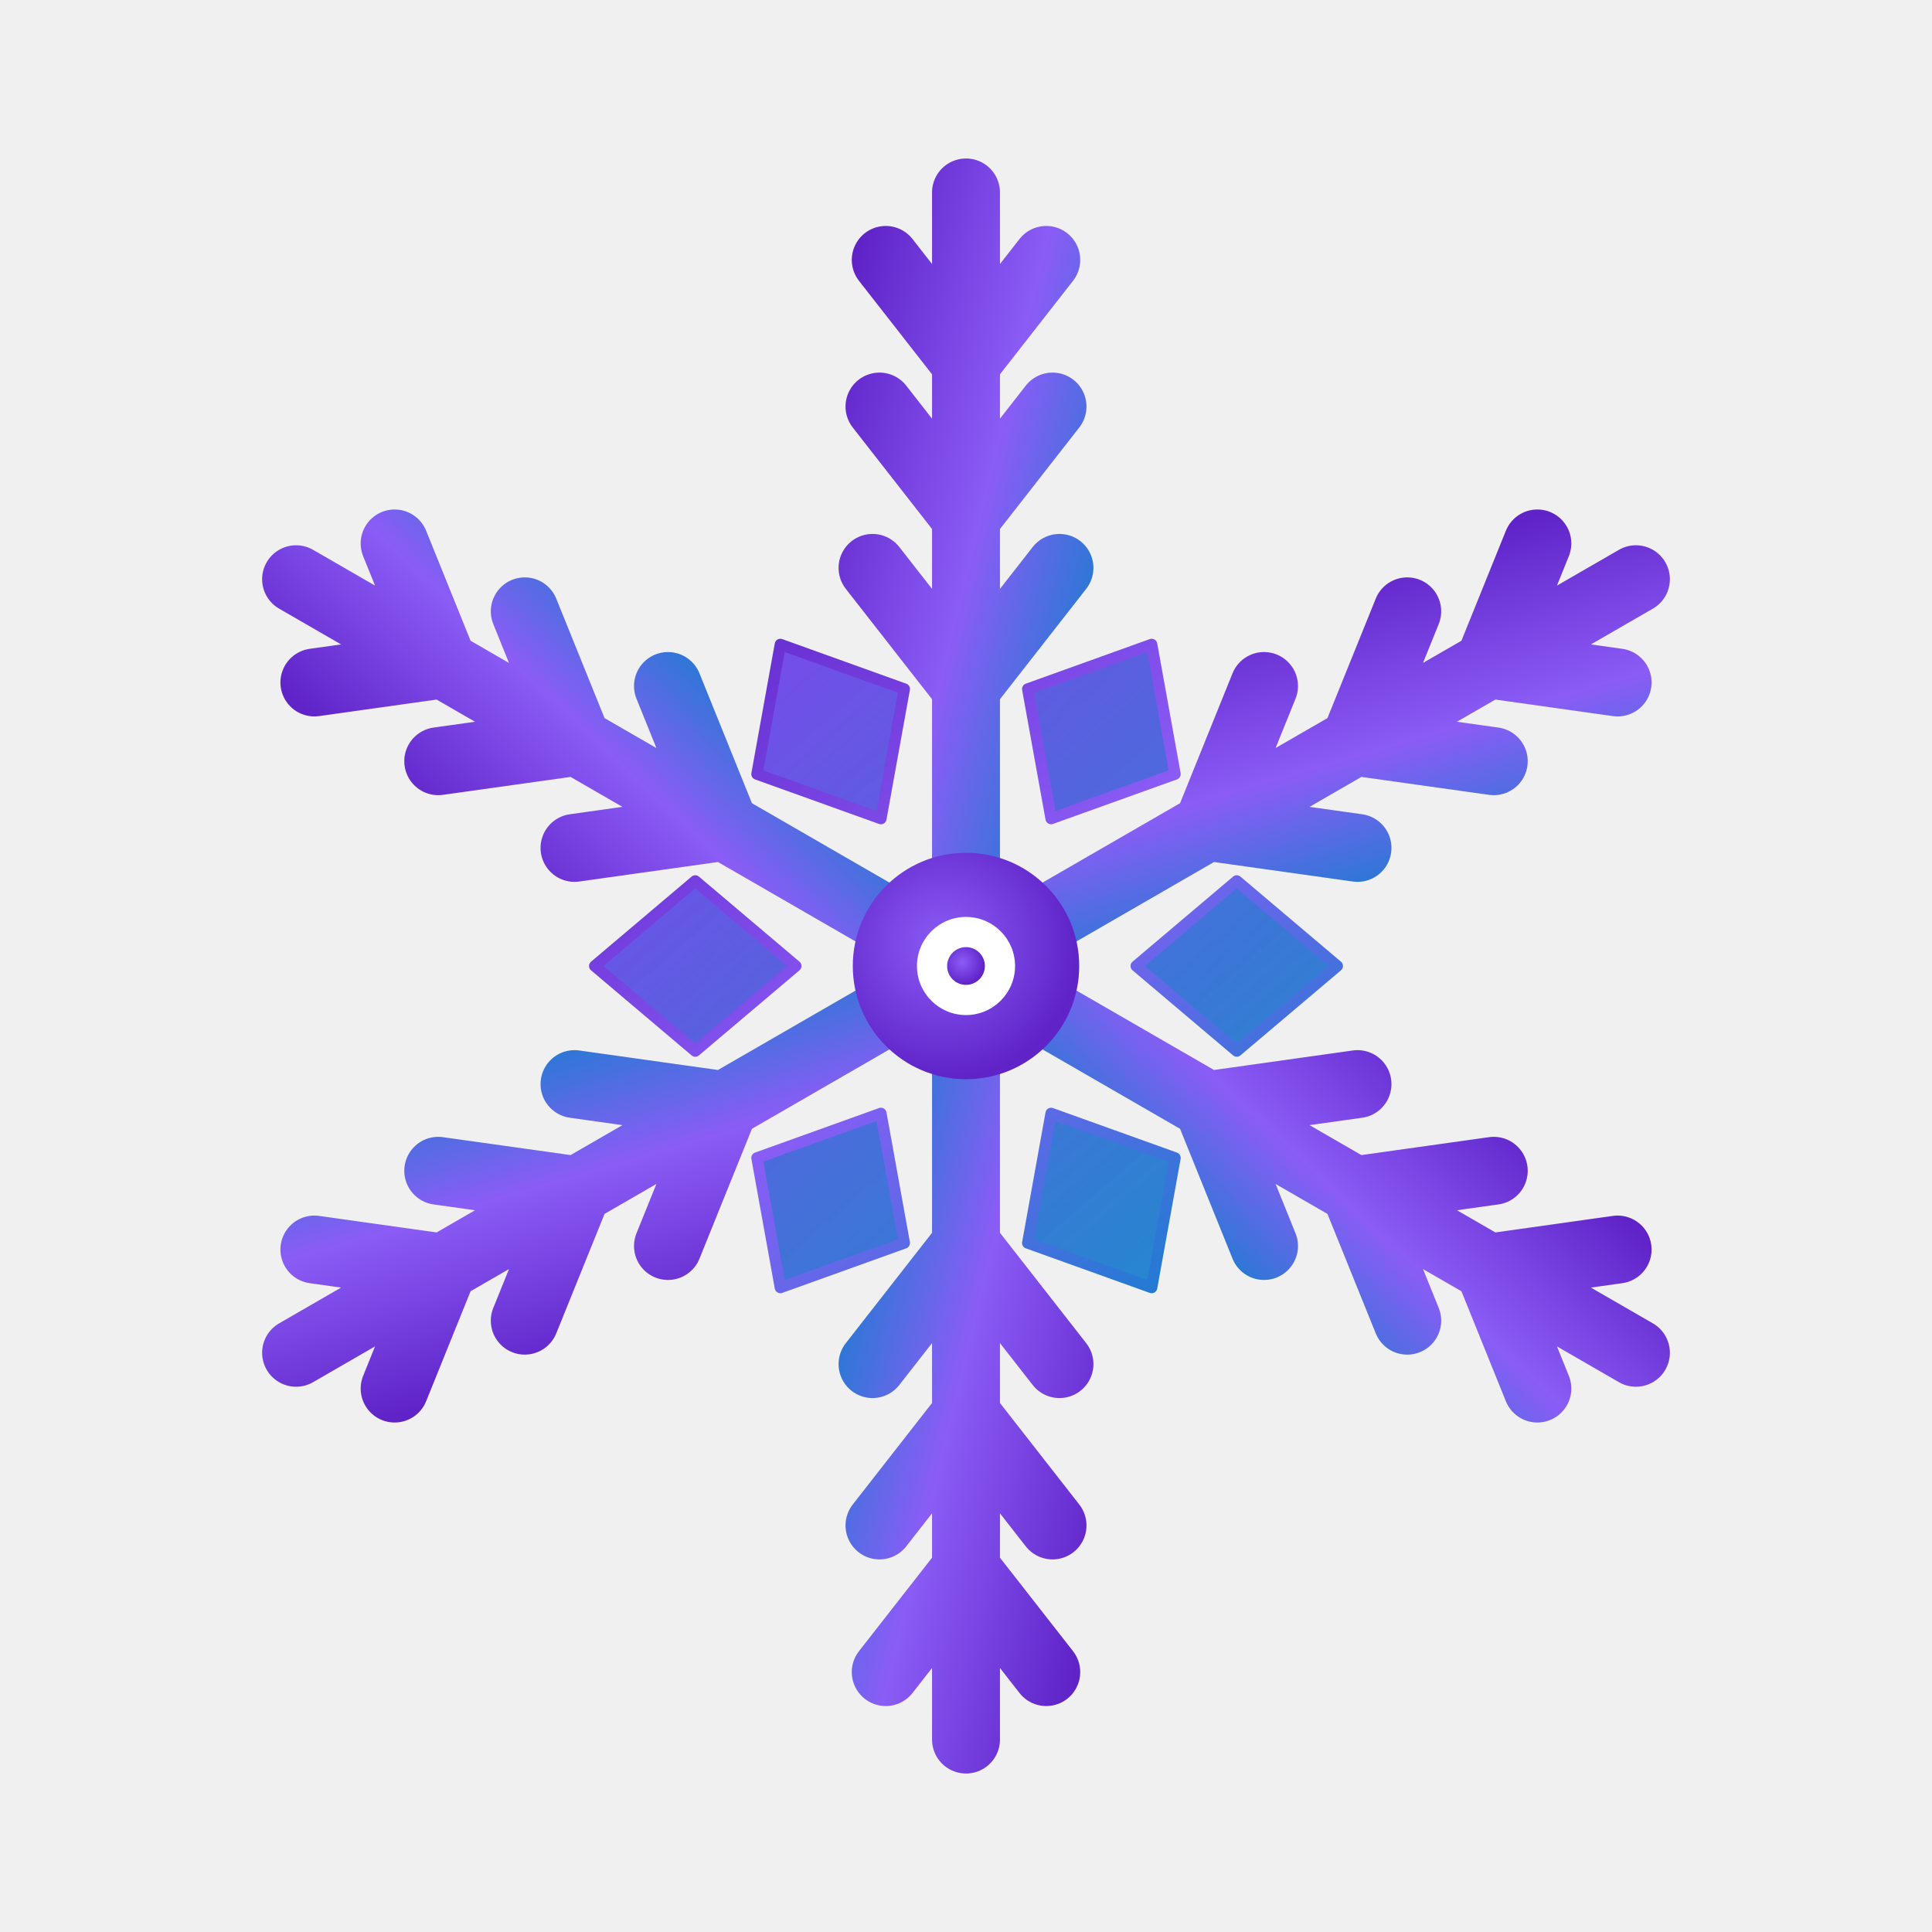
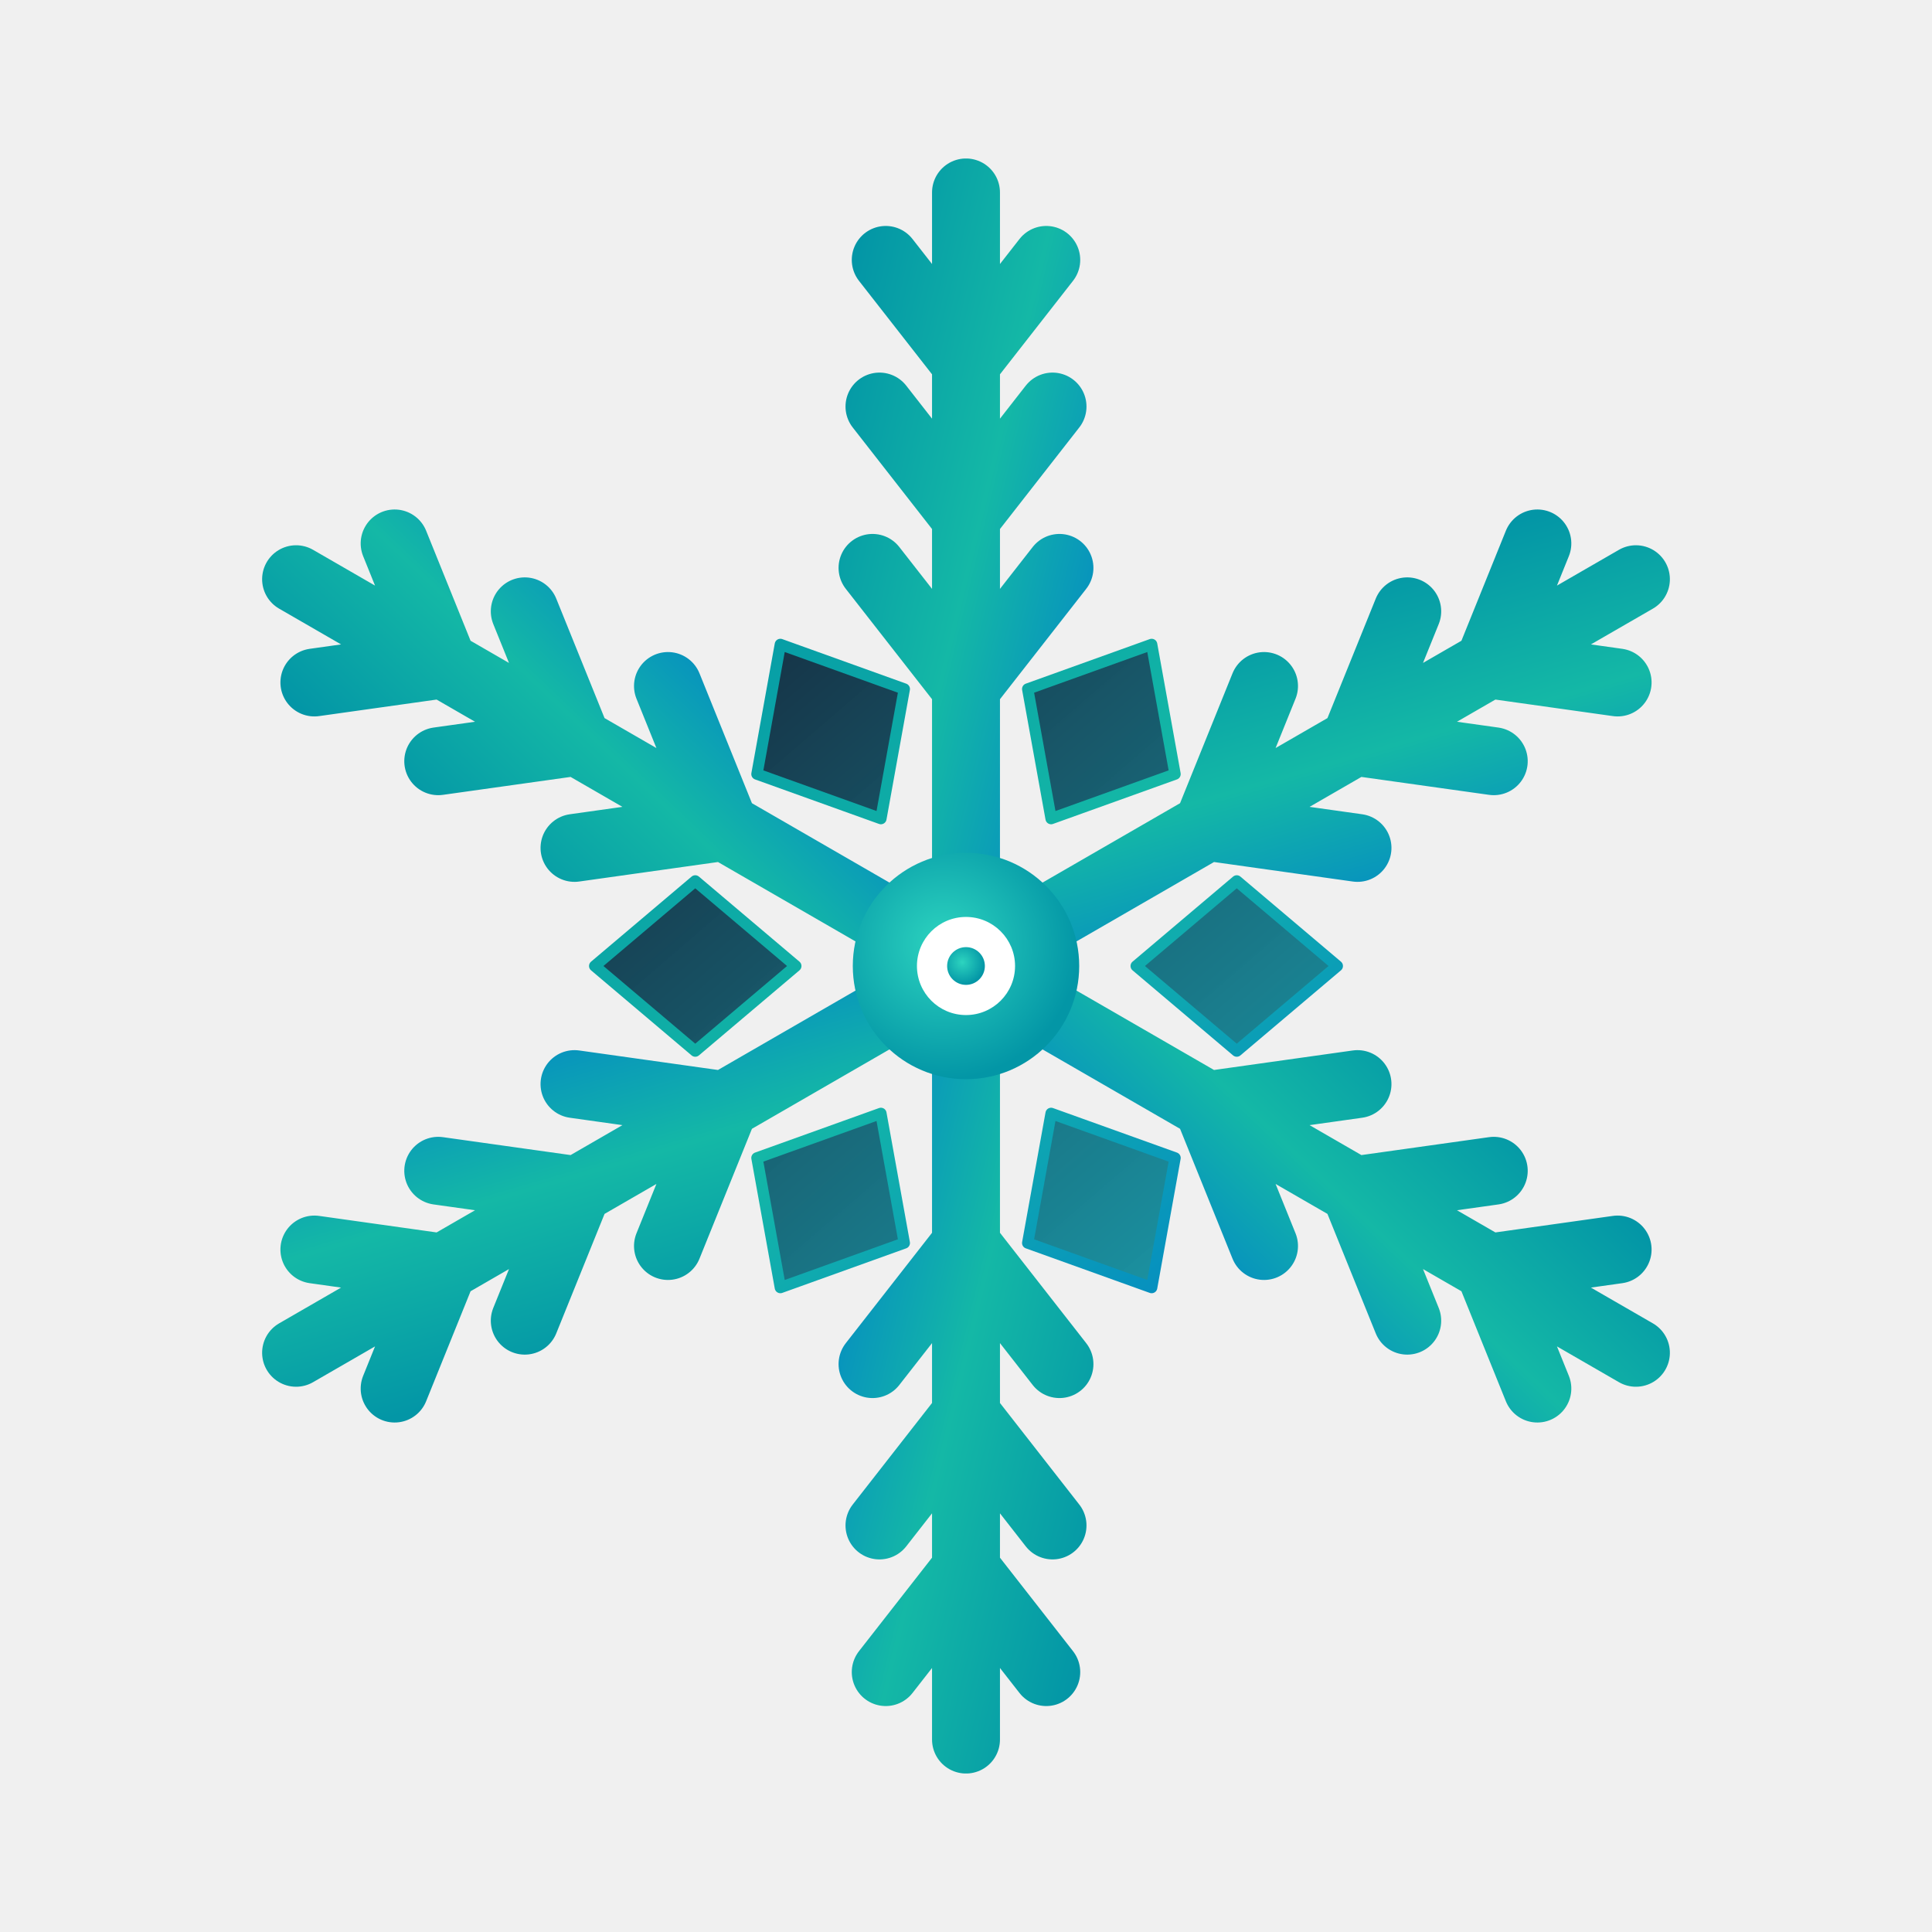
<svg xmlns="http://www.w3.org/2000/svg" viewBox="0 0 512 512" width="100%" height="100%">
  <defs>
    <linearGradient id="frostyGrad" x1="0%" y1="0%" x2="100%" y2="100%">
-       <stop offset="0%" stop-color="#5F23C8" />
-       <stop offset="50%" stop-color="#8B5CF6" />
+       <stop offset="0%" stop-color="#0396A6" />
+       <stop offset="50%" stop-color="#14B8A6" />
      <stop offset="100%" stop-color="#0284C7" />
    </linearGradient>
    <linearGradient id="facetGrad" x1="0%" y1="0%" x2="100%" y2="100%">
-       <stop offset="0%" stop-color="#7C3AED" stop-opacity="0.95" />
-       <stop offset="100%" stop-color="#0284C7" stop-opacity="0.9" />
+       <stop offset="0%" stop-color="#0A1A2F" stop-opacity="0.95" />
+       <stop offset="100%" stop-color="#0396A6" stop-opacity="0.9" />
    </linearGradient>
    <radialGradient id="ringGrad" cx="40%" cy="40%" r="60%">
-       <stop offset="0%" stop-color="#8B5CF6" />
-       <stop offset="100%" stop-color="#5F23C8" />
+       <stop offset="0%" stop-color="#2DD4BF" />
+       <stop offset="100%" stop-color="#0396A6" />
    </radialGradient>
  </defs>
  <g transform="translate(256, 256)">
    <path d="M 22.55 -39.06 L 55.40 -50.86 L 49.20 -85.22 L 16.35 -73.41 Z M 45.10 -0.00 L 71.75 22.55 L 98.40 -0.00 L 71.75 -22.55 Z M 22.55 39.06 L 16.35 73.41 L 49.20 85.22 L 55.40 50.86 Z M -22.55 39.06 L -55.40 50.86 L -49.20 85.22 L -16.35 73.41 Z M -45.10 0.00 L -71.75 -22.55 L -98.40 0.00 L -71.75 22.55 Z M -22.55 -39.06 L -16.35 -73.41 L -49.20 -85.22 L -55.40 -50.86 Z" fill="url(#facetGrad)" stroke="url(#frostyGrad)" stroke-width="3" stroke-linejoin="round" />
    <g transform="rotate(0)">
      <path d="M 0 0 L 0 -205.00 M 0 -73.80 L 24.77 -105.50 M 0 -73.80 L -24.77 -105.50 M 0 -118.90 L 22.93 -148.26 M 0 -118.90 L -22.93 -148.26 M 0 -159.90 L 21.27 -187.12 M 0 -159.90 L -21.27 -187.12 " fill="none" stroke="url(#frostyGrad)" stroke-width="18" stroke-linecap="round" stroke-linejoin="round" />
    </g>
    <g transform="rotate(60)">
      <path d="M 0 0 L 0 -205.00 M 0 -73.80 L 24.77 -105.50 M 0 -73.80 L -24.77 -105.50 M 0 -118.90 L 22.93 -148.26 M 0 -118.90 L -22.93 -148.26 M 0 -159.90 L 21.27 -187.12 M 0 -159.90 L -21.27 -187.12 " fill="none" stroke="url(#frostyGrad)" stroke-width="18" stroke-linecap="round" stroke-linejoin="round" />
    </g>
    <g transform="rotate(120)">
      <path d="M 0 0 L 0 -205.00 M 0 -73.80 L 24.77 -105.50 M 0 -73.80 L -24.77 -105.50 M 0 -118.90 L 22.93 -148.26 M 0 -118.90 L -22.93 -148.26 M 0 -159.90 L 21.27 -187.12 M 0 -159.90 L -21.27 -187.12 " fill="none" stroke="url(#frostyGrad)" stroke-width="18" stroke-linecap="round" stroke-linejoin="round" />
    </g>
    <g transform="rotate(180)">
      <path d="M 0 0 L 0 -205.00 M 0 -73.80 L 24.77 -105.50 M 0 -73.80 L -24.77 -105.50 M 0 -118.90 L 22.93 -148.26 M 0 -118.90 L -22.93 -148.26 M 0 -159.90 L 21.27 -187.12 M 0 -159.90 L -21.27 -187.12 " fill="none" stroke="url(#frostyGrad)" stroke-width="18" stroke-linecap="round" stroke-linejoin="round" />
    </g>
    <g transform="rotate(240)">
      <path d="M 0 0 L 0 -205.00 M 0 -73.80 L 24.77 -105.50 M 0 -73.80 L -24.77 -105.50 M 0 -118.90 L 22.93 -148.26 M 0 -118.90 L -22.93 -148.26 M 0 -159.90 L 21.27 -187.12 M 0 -159.90 L -21.27 -187.12 " fill="none" stroke="url(#frostyGrad)" stroke-width="18" stroke-linecap="round" stroke-linejoin="round" />
    </g>
    <g transform="rotate(300)">
      <path d="M 0 0 L 0 -205.00 M 0 -73.80 L 24.77 -105.50 M 0 -73.80 L -24.77 -105.50 M 0 -118.90 L 22.93 -148.26 M 0 -118.90 L -22.93 -148.26 M 0 -159.90 L 21.27 -187.12 M 0 -159.90 L -21.27 -187.12 " fill="none" stroke="url(#frostyGrad)" stroke-width="18" stroke-linecap="round" stroke-linejoin="round" />
    </g>
    <circle cx="0" cy="0" r="30" fill="url(#ringGrad)" />
    <circle cx="0" cy="0" r="13" fill="#FFFFFF" />
    <circle cx="0" cy="0" r="5" fill="url(#ringGrad)" />
  </g>
</svg>
